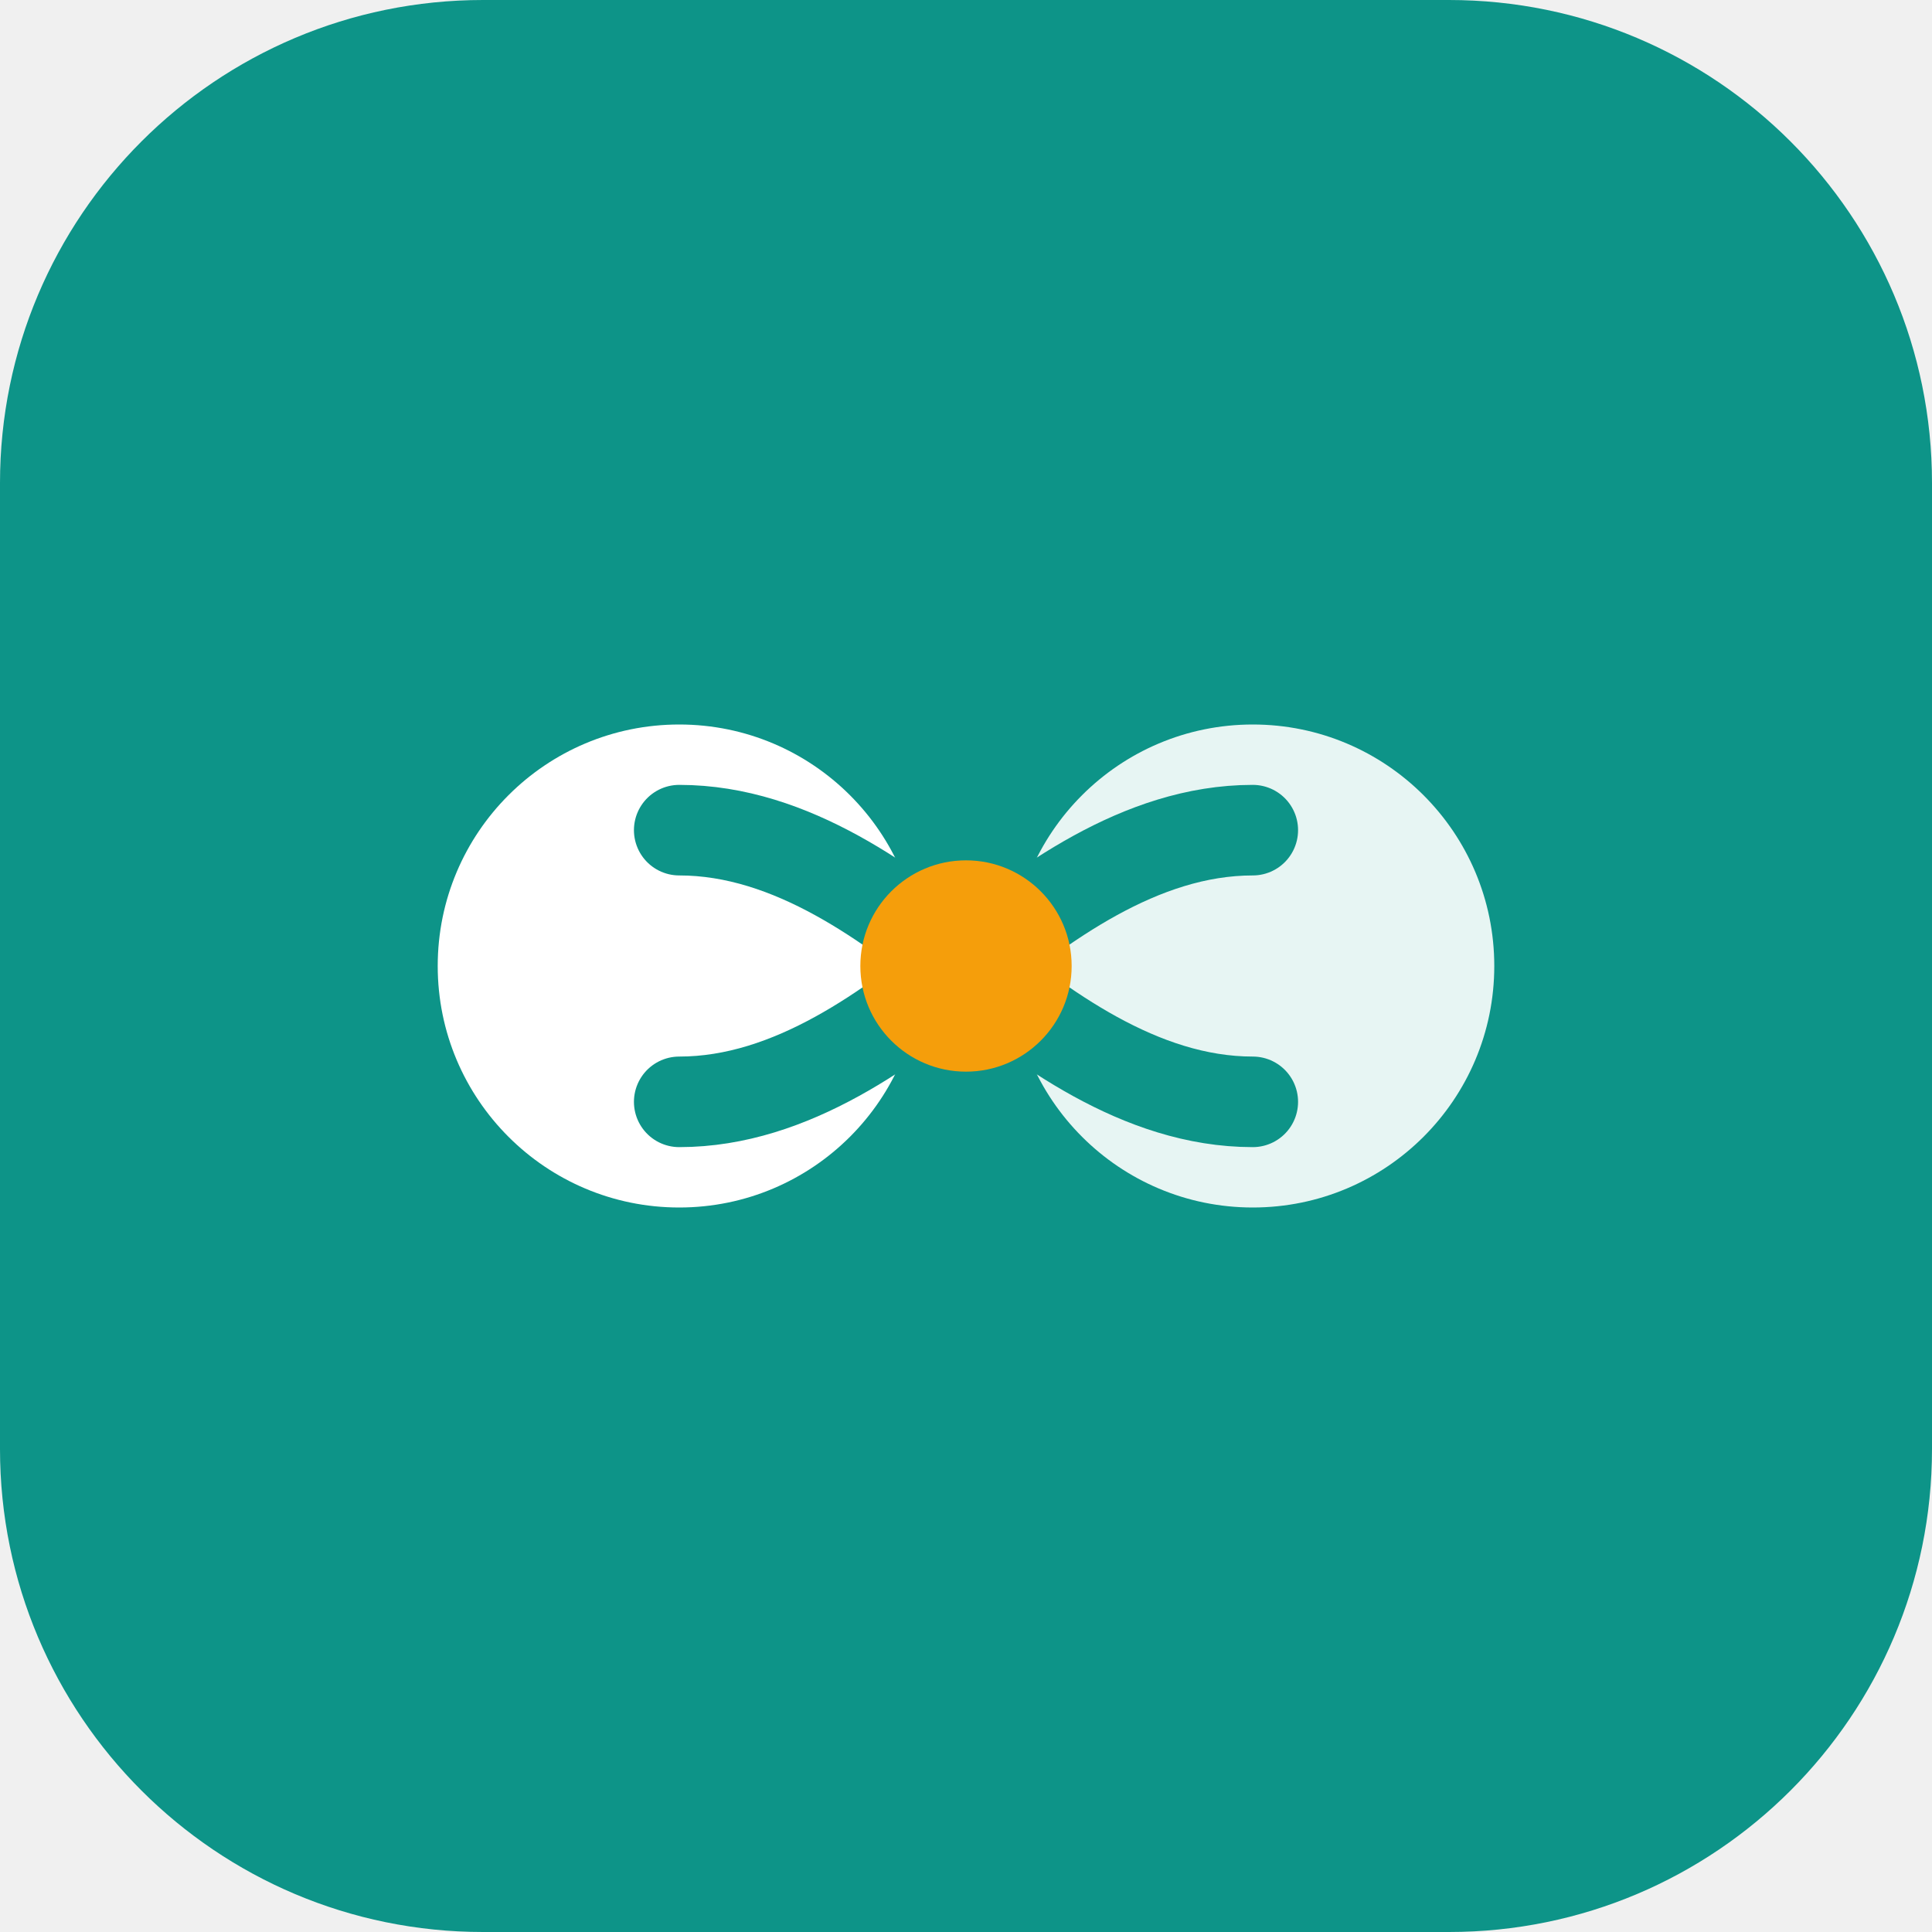
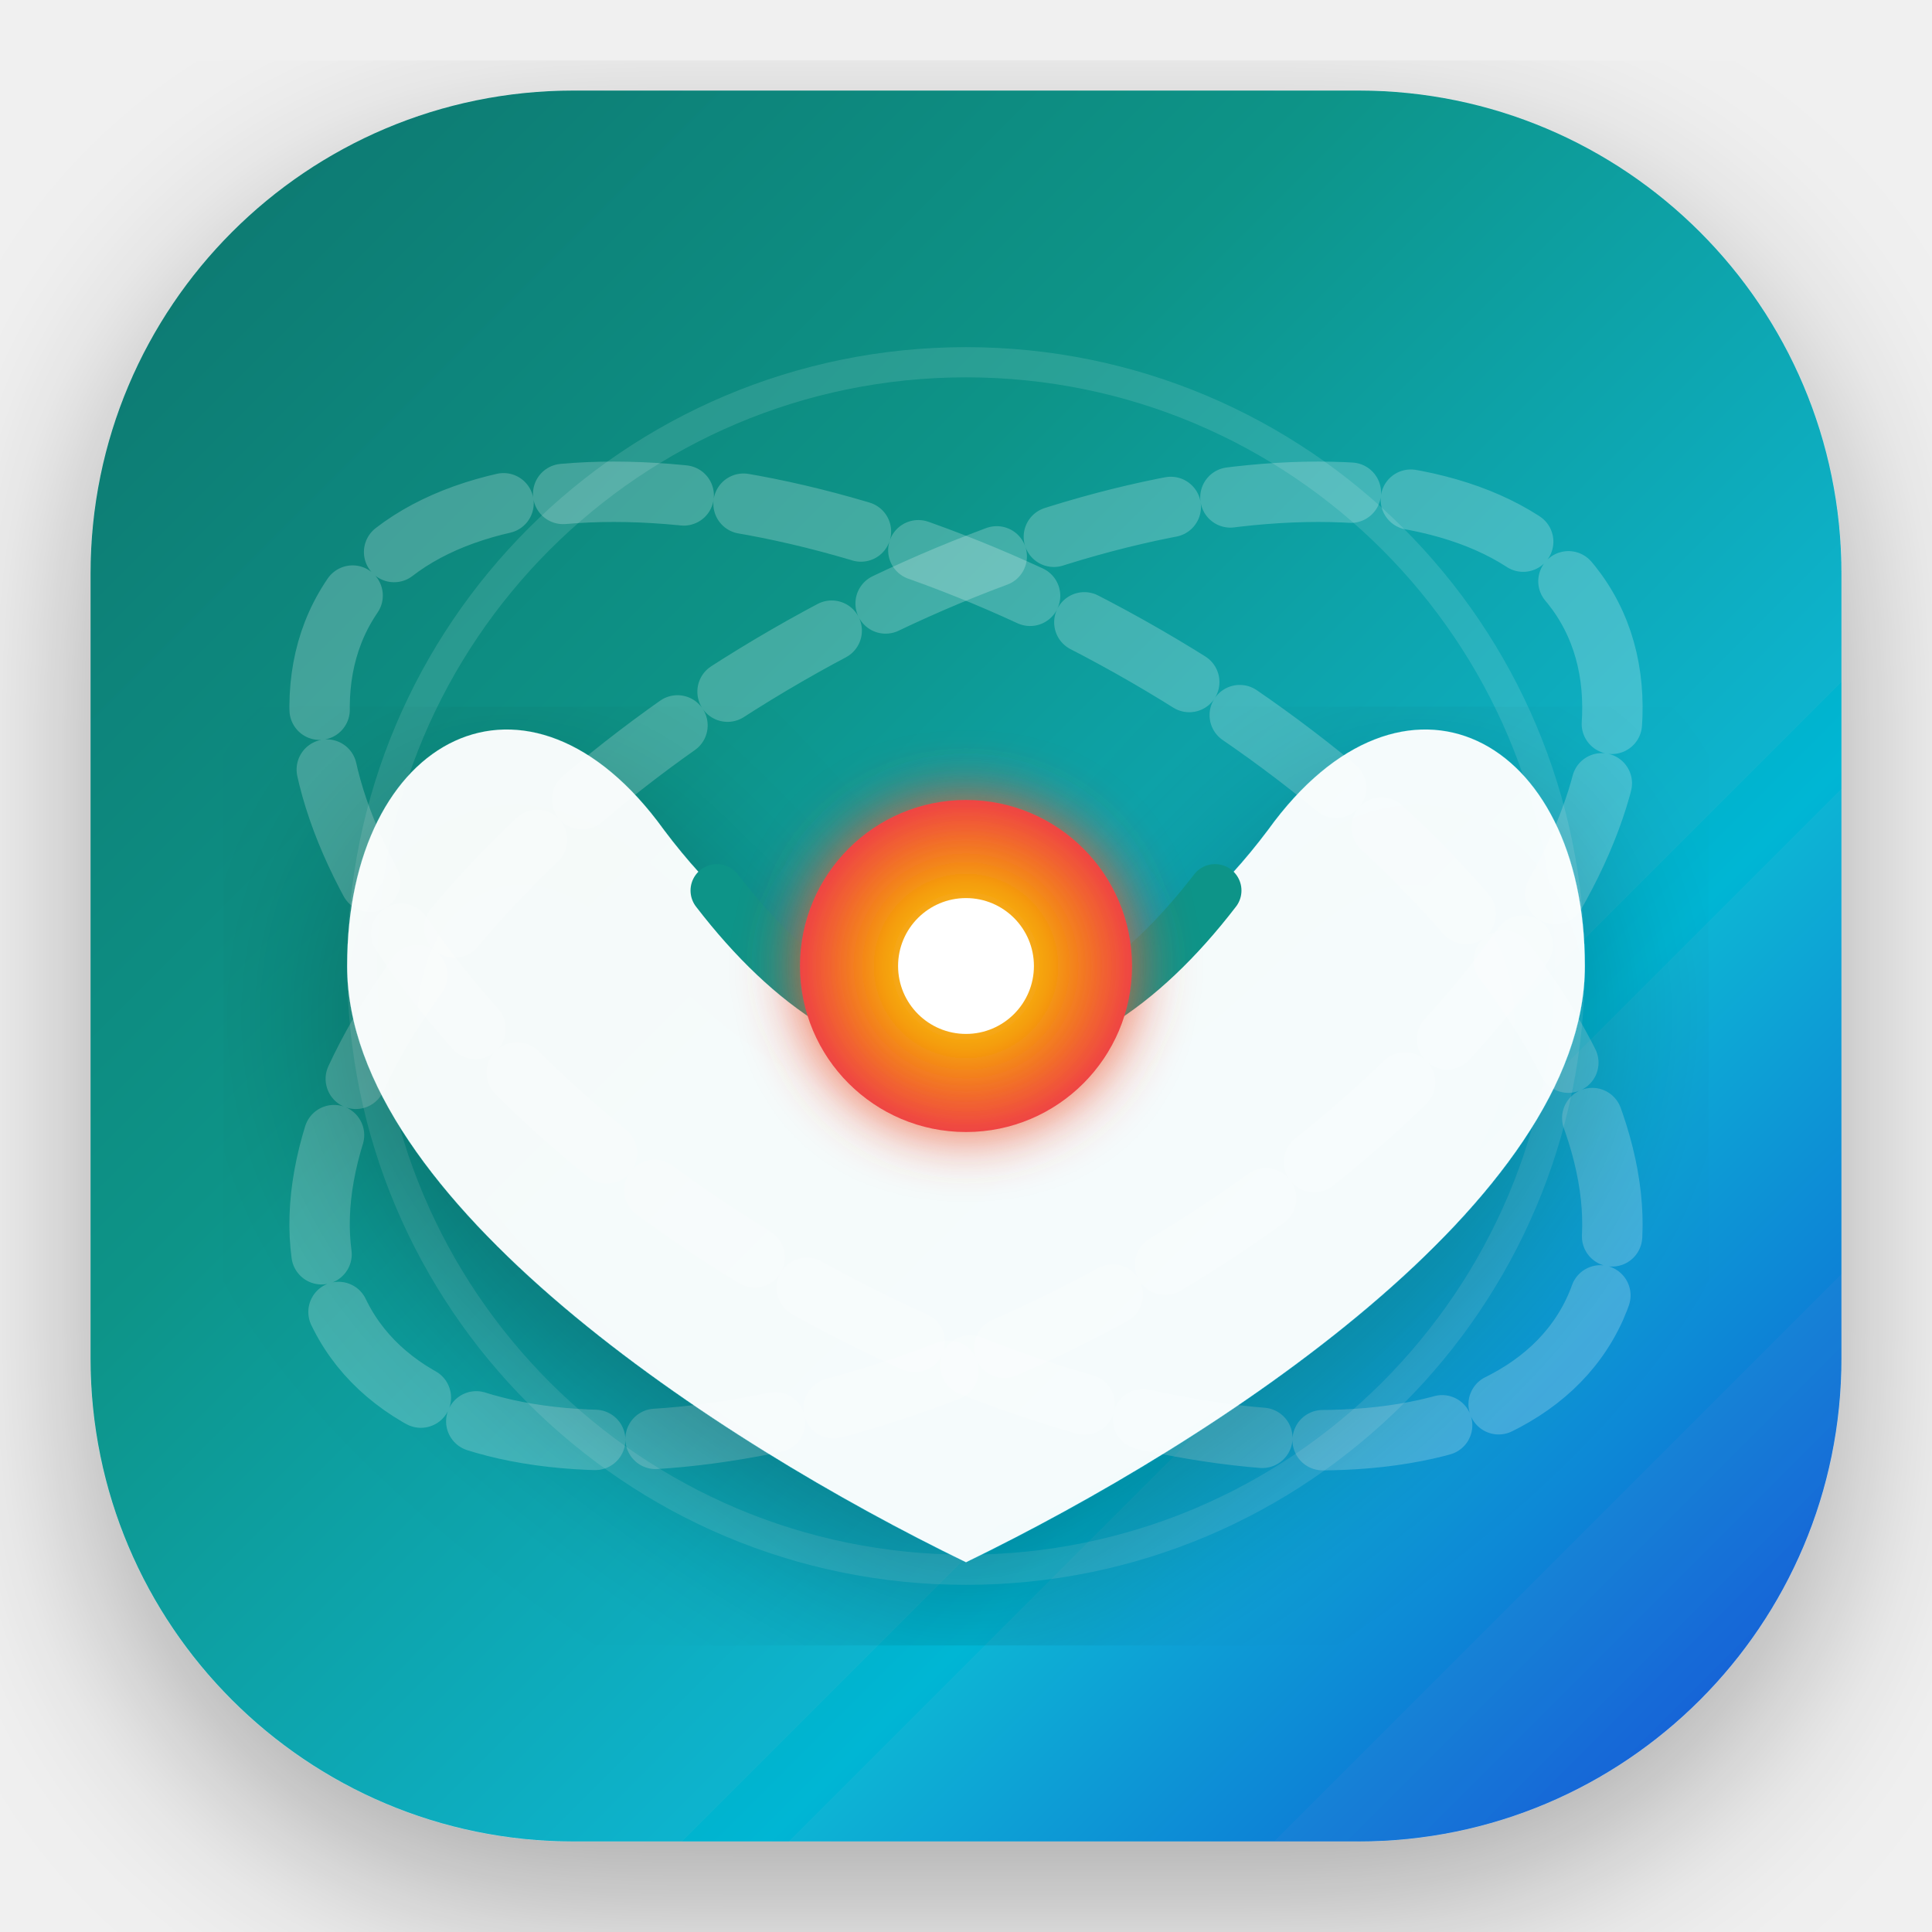
<svg xmlns="http://www.w3.org/2000/svg" viewBox="0 0 512 512" fill="none">
-   <rect width="512" height="512" rx="128" fill="#0D9488" />
-   <circle cx="180" cy="256" r="64" fill="#FFFFFF" />
-   <circle cx="332" cy="256" r="64" fill="#FFFFFF" fill-opacity="0.9" />
-   <path d="M180 220C210 220 236 240 256 256C276 272 302 292 332 292" stroke="#0D9488" stroke-width="24" stroke-linecap="round" />
-   <path d="M332 220C302 220 276 240 256 256C236 272 210 292 180 292" stroke="#0D9488" stroke-width="24" stroke-linecap="round" />
-   <circle cx="256" cy="256" r="28" fill="#F59E0B" />
+   <defs>
+     <linearGradient id="pwa-bg" x1="32" y1="32" x2="480" y2="480" gradientUnits="userSpaceOnUse">
+       <stop offset="0%" stop-color="#0F766E" />
+       <stop offset="35%" stop-color="#0D9488" />
+       <stop offset="70%" stop-color="#06B6D4" />
+       <stop offset="100%" stop-color="#1D4ED8" />
+     </linearGradient>
+     <radialGradient id="pwa-beacon" cx="50%" cy="50%" r="50%">
+       <stop offset="0%" stop-color="#FDE047" />
+       <stop offset="50%" stop-color="#F59E0B" />
+       <stop offset="100%" stop-color="#EF4444" />
+     </radialGradient>
+     <filter id="pwa-shadow" x="-10%" y="-10%" width="120%" height="120%">
+       <feDropShadow dx="0" dy="16" stdDeviation="24" flood-color="#000000" flood-opacity="0.3" />
+     </filter>
+     <filter id="pwa-glow" x="-30%" y="-30%" width="160%" height="160%">
+       <feGaussianBlur stdDeviation="8" result="blur" />
+       <feComposite in="SourceGraphic" in2="blur" operator="over" />
+     </filter>
+   </defs>
+   <rect x="24" y="24" width="464" height="464" rx="128" fill="url(#pwa-bg)" filter="url(#pwa-shadow)" />
+   <ellipse cx="256" cy="256" rx="190" ry="95" transform="rotate(-30 256 256)" stroke="#FFFFFF" stroke-opacity="0.22" stroke-width="16" stroke-dasharray="32 16" stroke-linecap="round" />
+   <ellipse cx="256" cy="256" rx="190" ry="95" transform="rotate(30 256 256)" stroke="#FFFFFF" stroke-opacity="0.22" stroke-width="16" stroke-dasharray="32 16" stroke-linecap="round" />
+   <circle cx="256" cy="256" r="160" stroke="#FFFFFF" stroke-opacity="0.12" stroke-width="8" />
+   <path d="M176 220 C140 170, 92 195, 92 256 C92 318, 190 382, 256 414 C322 382, 420 318, 420 256 C420 195, 372 170, 336 220 C312 252, 280 270, 256 270 C232 270, 200 252, 176 220 Z" fill="#FFFFFF" fill-opacity="0.95" filter="url(#pwa-shadow)" />
+   <path d="M190 236 C210 262, 232 276, 256 276 C280 276, 302 262, 322 236" stroke="#0D9488" stroke-width="14" stroke-linecap="round" />
+   <circle cx="256" cy="256" r="44" fill="url(#pwa-beacon)" filter="url(#pwa-glow)" />
+   <circle cx="256" cy="256" r="18" fill="#FFFFFF" />
</svg>
